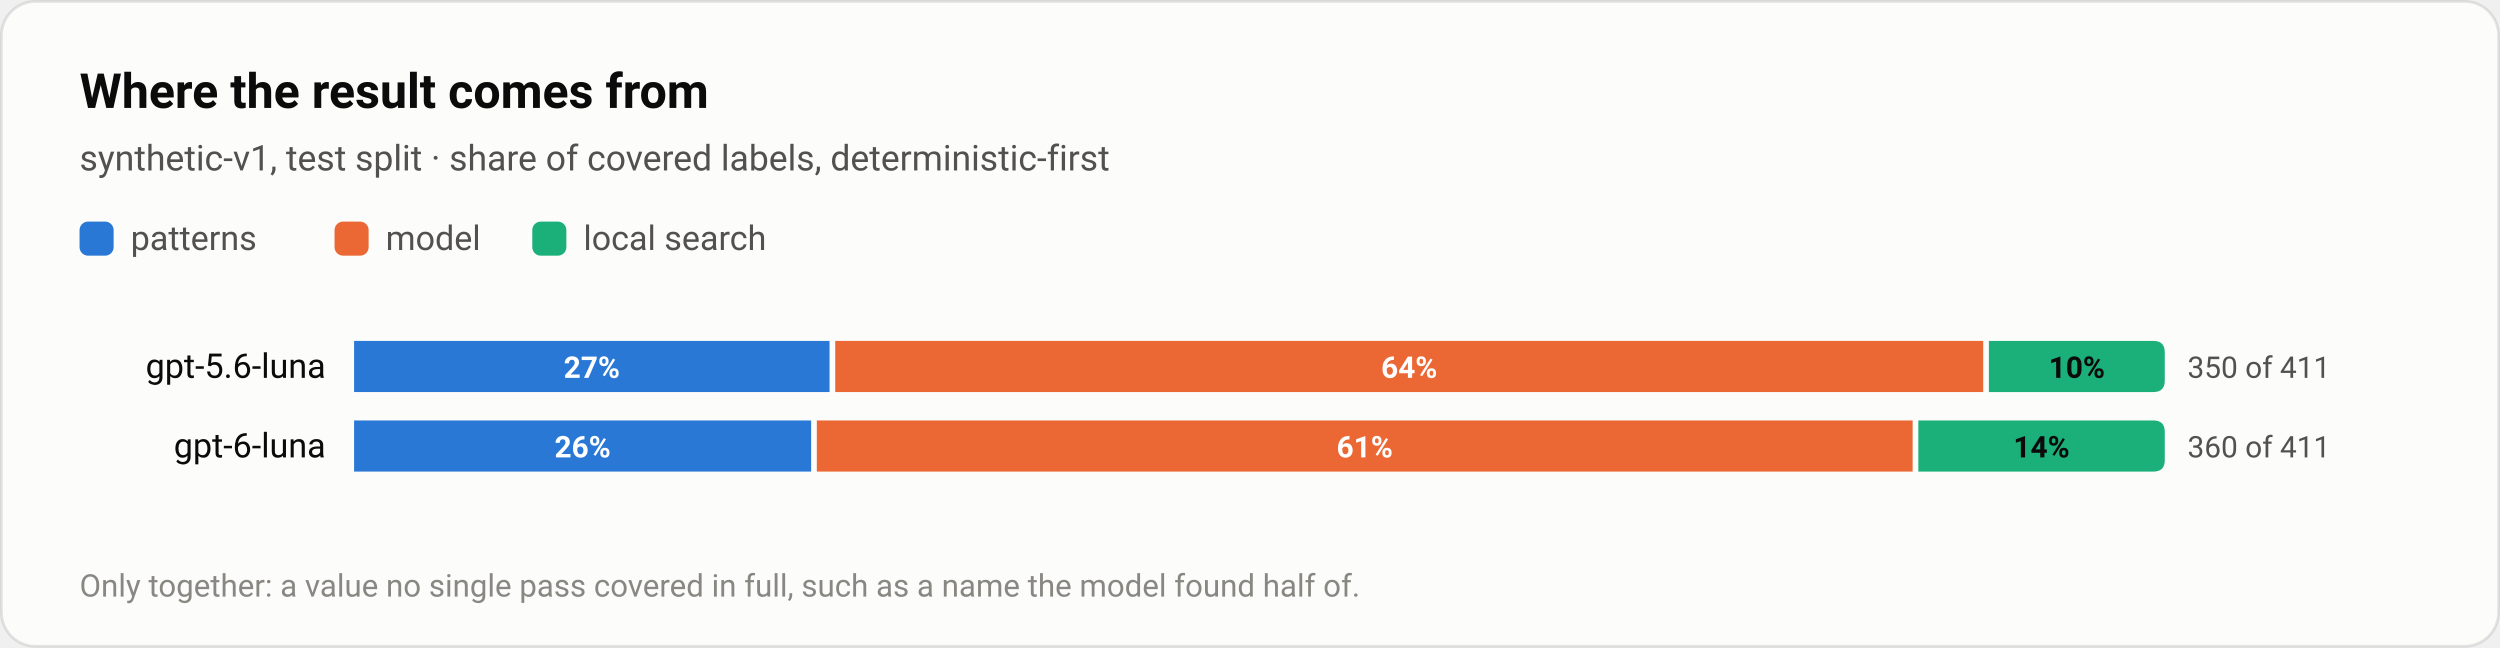
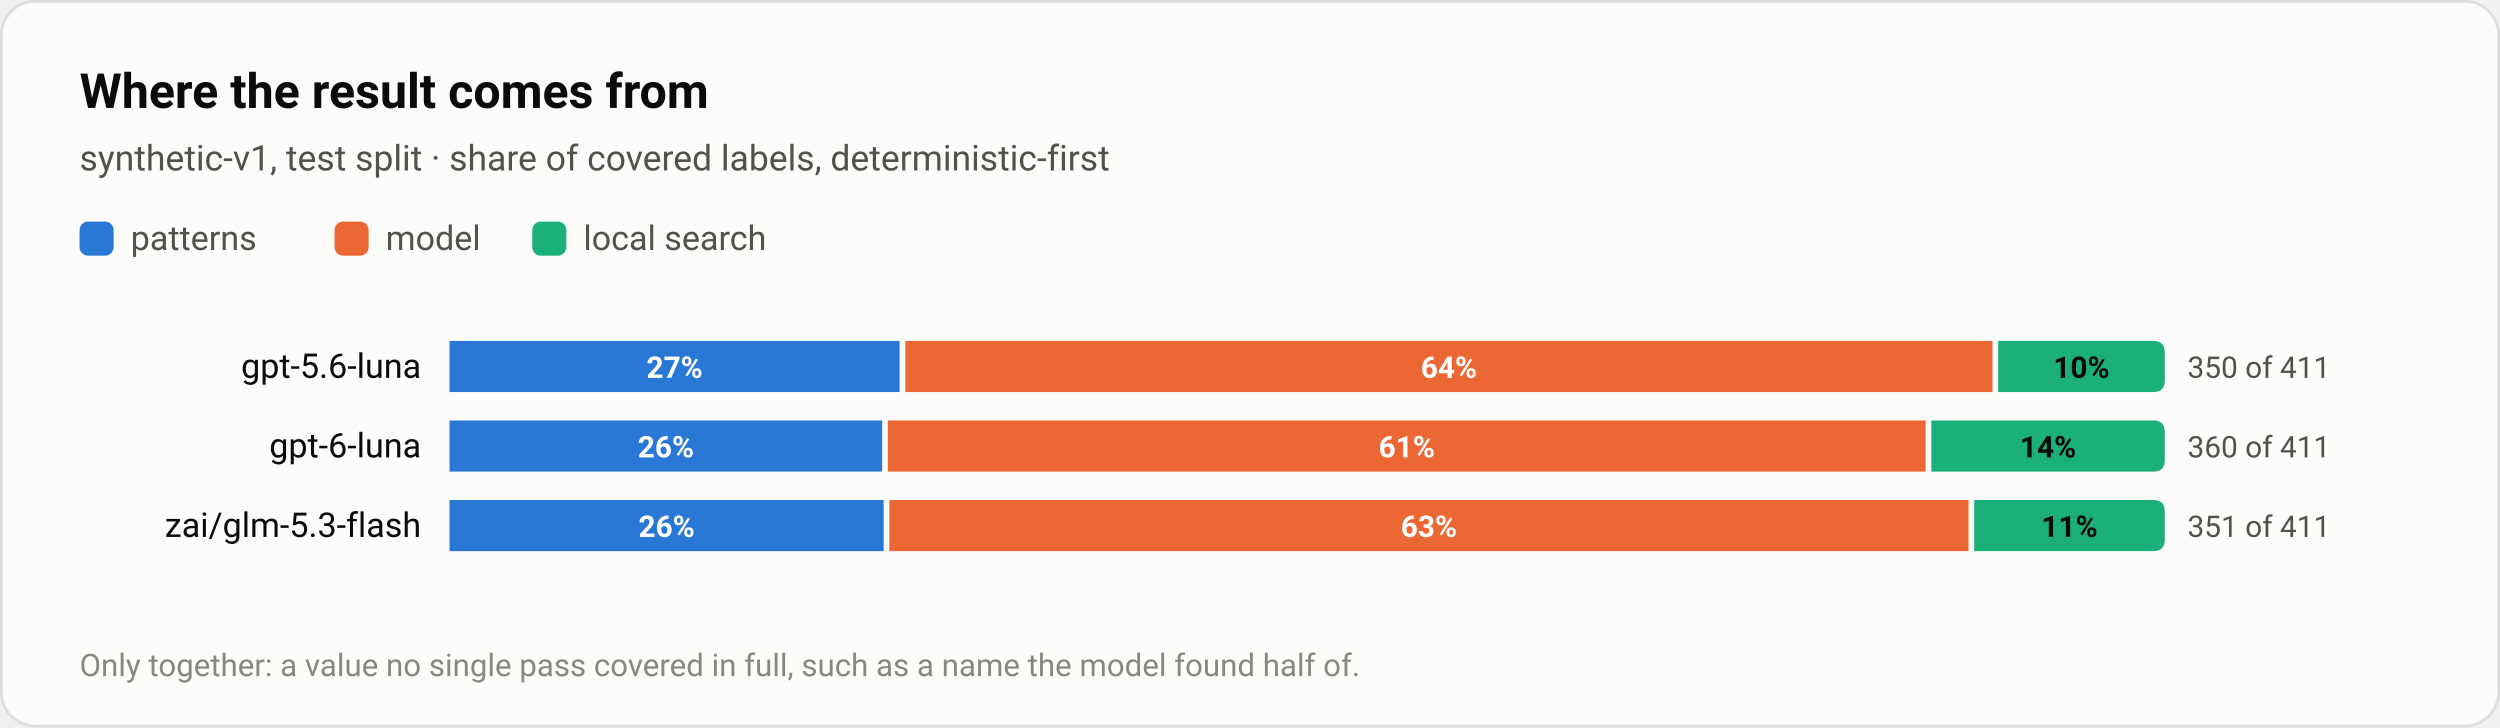
- <svg xmlns="http://www.w3.org/2000/svg" width="880" height="228" viewBox="0 0 880 228" role="img" aria-labelledby="t d" font-family="system-ui, -apple-system, &quot;Segoe UI&quot;, Roboto, sans-serif">
-   <rect x="0.5" y="0.5" width="879" height="227" rx="12" fill="#fcfcfb" stroke="rgba(11,11,11,0.10)" />
+ <svg xmlns="http://www.w3.org/2000/svg" width="880" height="256" viewBox="0 0 880 256" role="img" aria-labelledby="t d" font-family="system-ui, -apple-system, &quot;Segoe UI&quot;, Roboto, sans-serif">
+   <rect x="0.5" y="0.5" width="879" height="255" rx="12" fill="#fcfcfb" stroke="rgba(11,11,11,0.10)" />
  <text x="28" y="38" font-size="17" font-weight="600" fill="#0b0b0b">Where the result comes from</text>
  <text x="28" y="60" font-size="12.5" fill="#52514e">synthetic-v1, test split · share of covered labels, deterministic-first</text>
  <rect x="28" y="78" width="12" height="12" rx="3" fill="#2a78d6" />
  <text x="46" y="88" font-size="12" fill="#52514e">patterns</text>
  <rect x="117.76" y="78" width="12" height="12" rx="3" fill="#eb6834" />
  <text x="135.76" y="88" font-size="12" fill="#52514e">model</text>
  <rect x="187.36" y="78" width="12" height="12" rx="3" fill="#1baf7a" />
  <text x="205.36" y="88" font-size="12" fill="#52514e">local search</text>
-   <text x="114.64" y="133" font-size="12" fill="#0b0b0b" text-anchor="end">gpt-5.6-luna</text>
+   <text x="148.24" y="133" font-size="12" fill="#0b0b0b" text-anchor="end">gpt-5.6-luna</text>
  <g>
-     <path d="M124.64 120H292V138H124.64Z" fill="#2a78d6" />
+     <path d="M158.24 120H316.67V138H158.24Z" fill="#2a78d6" />
  </g>
-   <text x="208.32" y="133" font-size="10.5" font-weight="600" fill="#ffffff" text-anchor="middle">27%</text>
+   <text x="237.45" y="133" font-size="10.5" font-weight="600" fill="#ffffff" text-anchor="middle">27%</text>
  <g>
-     <path d="M294 120H698.09V138H294Z" fill="#eb6834" />
+     <path d="M318.67 120H701.35V138H318.67Z" fill="#eb6834" />
  </g>
-   <text x="496.04" y="133" font-size="10.5" font-weight="600" fill="#ffffff" text-anchor="middle">64%</text>
+   <text x="510.01" y="133" font-size="10.5" font-weight="600" fill="#ffffff" text-anchor="middle">64%</text>
  <g>
-     <path d="M700.09 120H758Q762 120 762 124V134Q762 138 758 138H700.09Z" fill="#1baf7a" />
+     <path d="M703.35 120H758Q762 120 762 124V134Q762 138 758 138H703.35Z" fill="#1baf7a" />
  </g>
-   <text x="731.04" y="133" font-size="10.5" font-weight="600" fill="#0b0b0b" text-anchor="middle">10%</text>
+   <text x="732.67" y="133" font-size="10.5" font-weight="600" fill="#0b0b0b" text-anchor="middle">10%</text>
  <text x="770" y="133" font-size="10.5" fill="#52514e">350 of 411</text>
-   <text x="114.64" y="161" font-size="12" fill="#0b0b0b" text-anchor="end">gpt-6-luna</text>
+   <text x="148.24" y="161" font-size="12" fill="#0b0b0b" text-anchor="end">gpt-6-luna</text>
  <g>
-     <path d="M124.64 148H285.52V166H124.64Z" fill="#2a78d6" />
+     <path d="M158.24 148H310.53V166H158.24Z" fill="#2a78d6" />
  </g>
-   <text x="205.08" y="161" font-size="10.5" font-weight="600" fill="#ffffff" text-anchor="middle">26%</text>
+   <text x="234.39" y="161" font-size="10.5" font-weight="600" fill="#ffffff" text-anchor="middle">26%</text>
  <g>
-     <path d="M287.52 148H673.25V166H287.52Z" fill="#eb6834" />
+     <path d="M312.53 148H677.82V166H312.53Z" fill="#eb6834" />
  </g>
-   <text x="480.38" y="161" font-size="10.5" font-weight="600" fill="#ffffff" text-anchor="middle">61%</text>
+   <text x="495.18" y="161" font-size="10.5" font-weight="600" fill="#ffffff" text-anchor="middle">61%</text>
  <g>
-     <path d="M675.25 148H758Q762 148 762 152V162Q762 166 758 166H675.25Z" fill="#1baf7a" />
+     <path d="M679.82 148H758Q762 148 762 152V162Q762 166 758 166H679.82Z" fill="#1baf7a" />
  </g>
-   <text x="718.62" y="161" font-size="10.5" font-weight="600" fill="#0b0b0b" text-anchor="middle">14%</text>
+   <text x="720.91" y="161" font-size="10.5" font-weight="600" fill="#0b0b0b" text-anchor="middle">14%</text>
  <text x="770" y="161" font-size="10.5" fill="#52514e">360 of 411</text>
-   <text x="28" y="210" font-size="11" fill="#898781">Only together: a value no single pass covered in full, such as a name the model found half of.</text>
+   <text x="148.24" y="189" font-size="12" fill="#0b0b0b" text-anchor="end">zai/glm-5.3-flash</text>
+   <g>
+     <path d="M158.24 176H311.05V194H158.24Z" fill="#2a78d6" />
+   </g>
+   <text x="234.65" y="189" font-size="10.5" font-weight="600" fill="#ffffff" text-anchor="middle">26%</text>
+   <g>
+     <path d="M313.05 176H692.92V194H313.05Z" fill="#eb6834" />
+   </g>
+   <text x="502.98" y="189" font-size="10.5" font-weight="600" fill="#ffffff" text-anchor="middle">63%</text>
+   <g>
+     <path d="M694.92 176H758Q762 176 762 180V190Q762 194 758 194H694.92Z" fill="#1baf7a" />
+   </g>
+   <text x="728.46" y="189" font-size="10.5" font-weight="600" fill="#0b0b0b" text-anchor="middle">11%</text>
+   <text x="770" y="189" font-size="10.5" fill="#52514e">351 of 411</text>
+   <text x="28" y="238" font-size="11" fill="#898781">Only together: a value no single pass covered in full, such as a name the model found half of.</text>
</svg>
